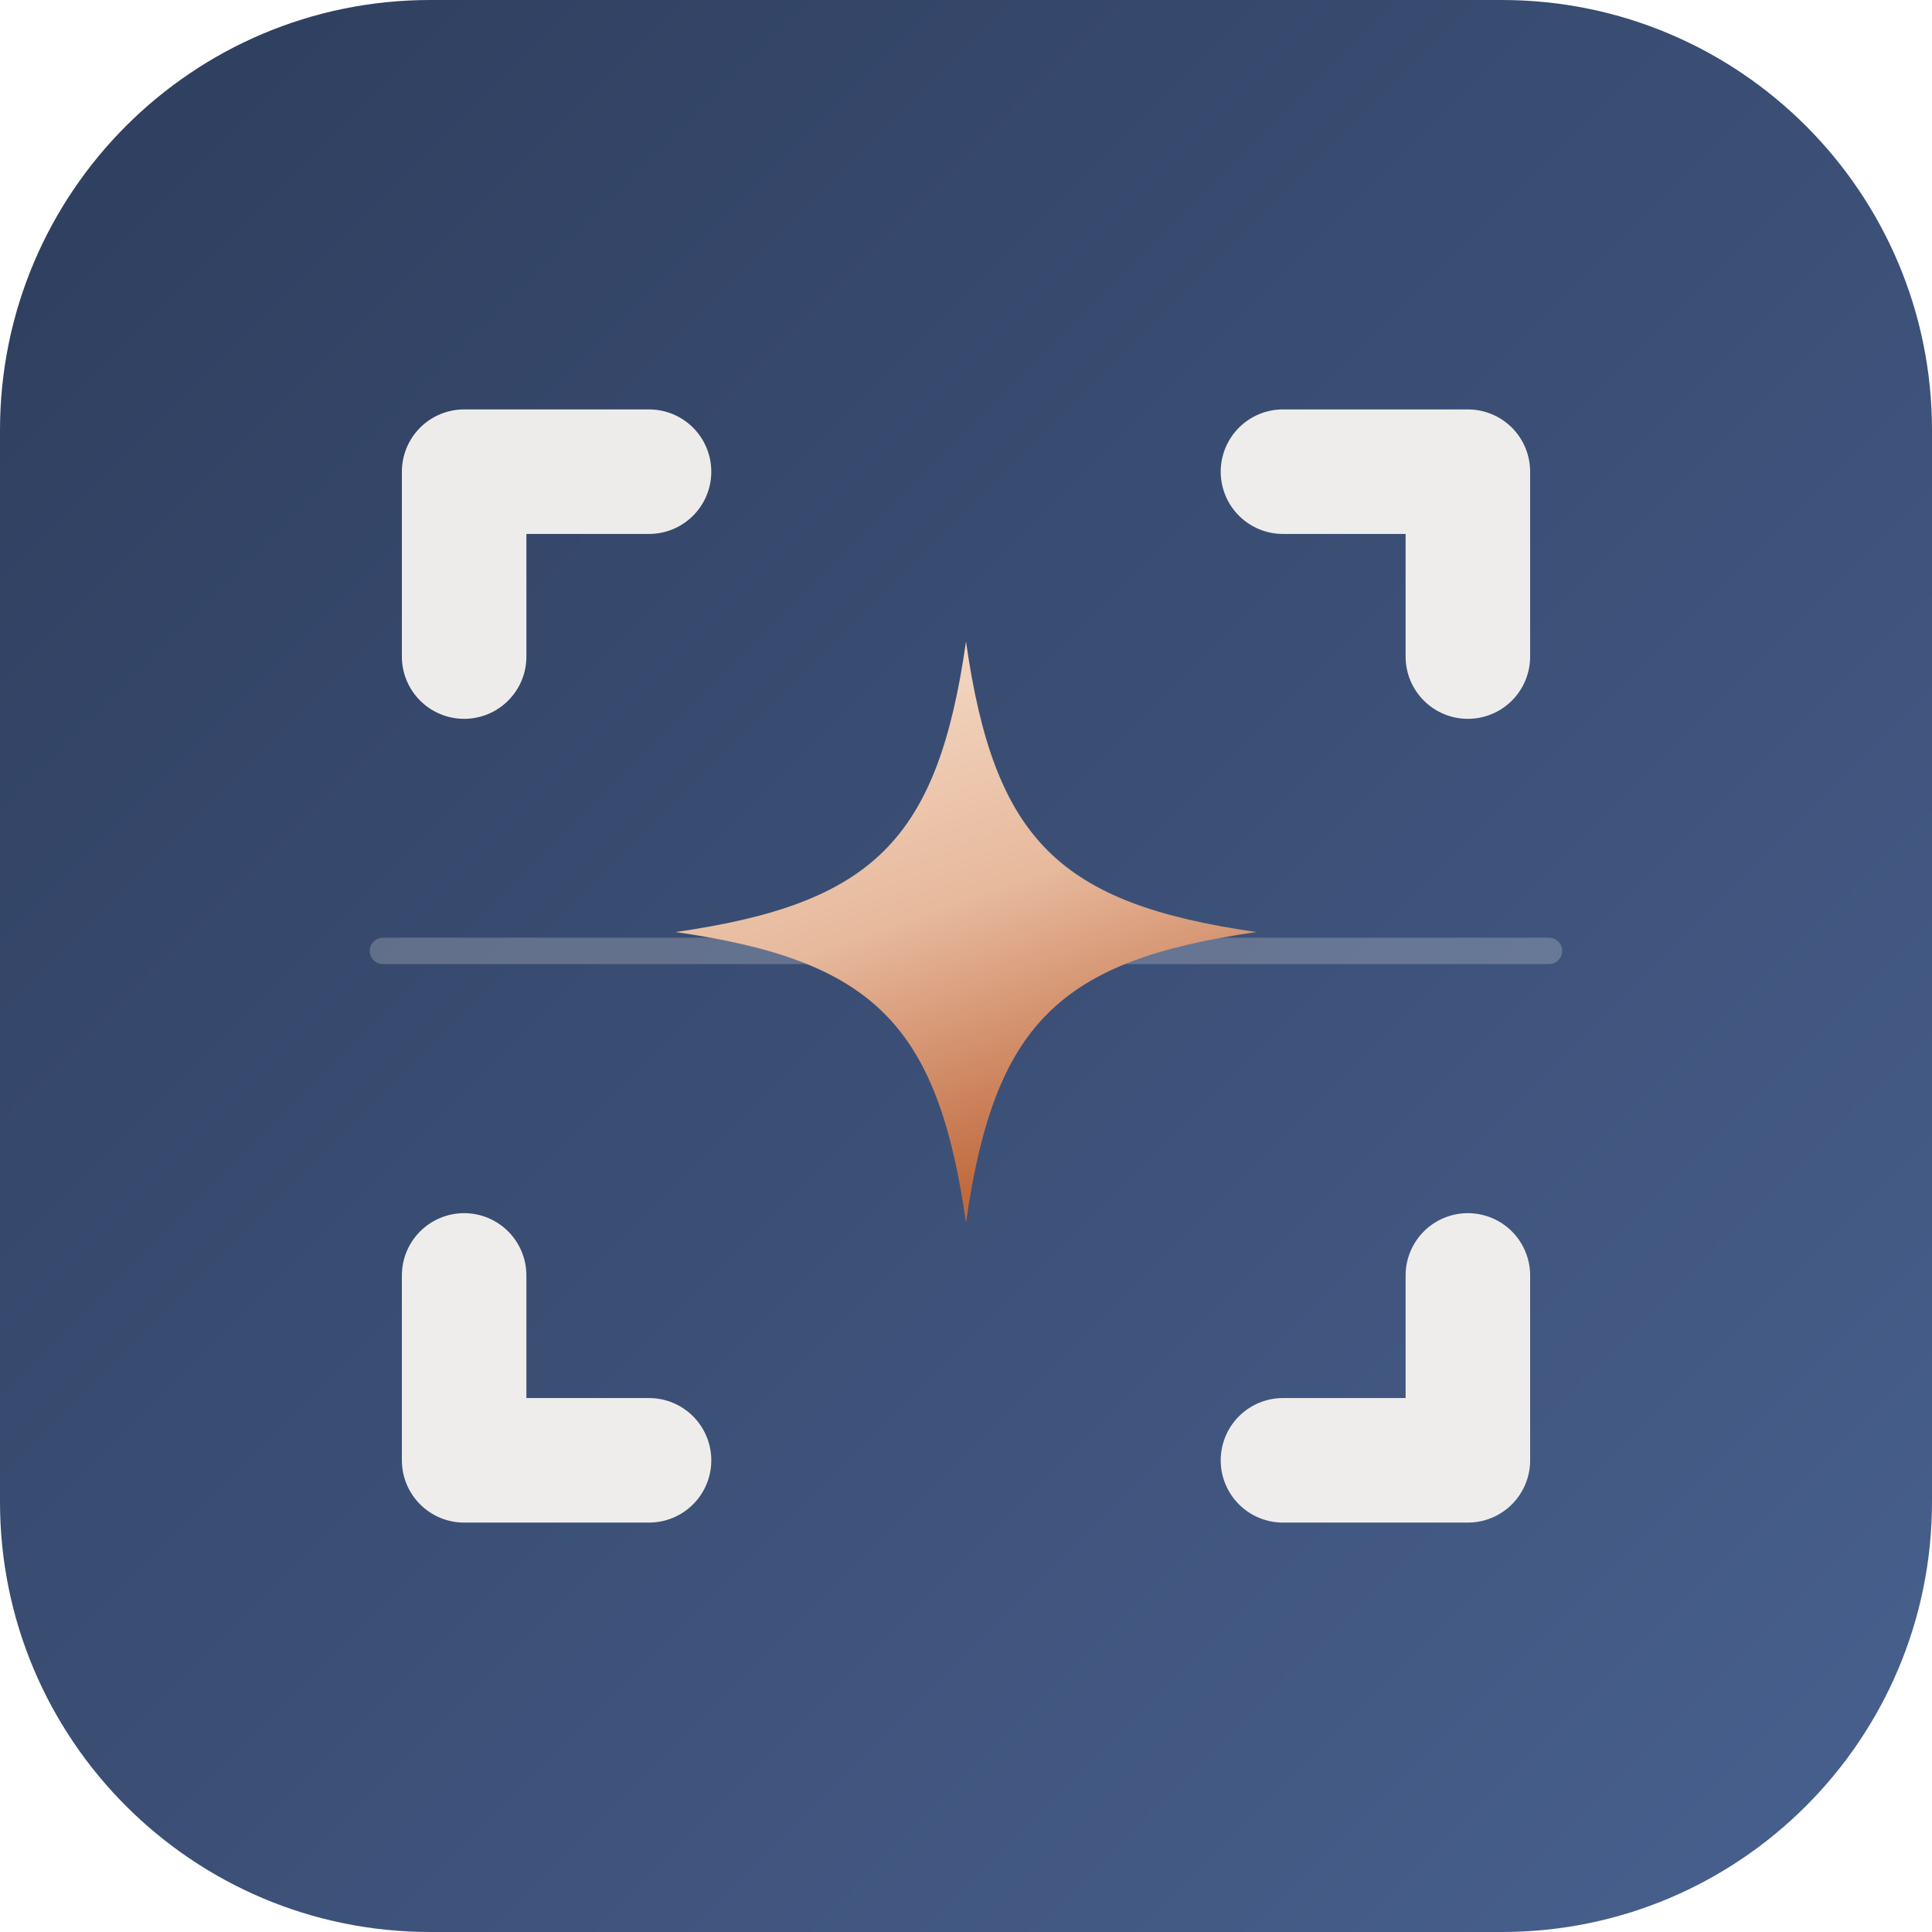
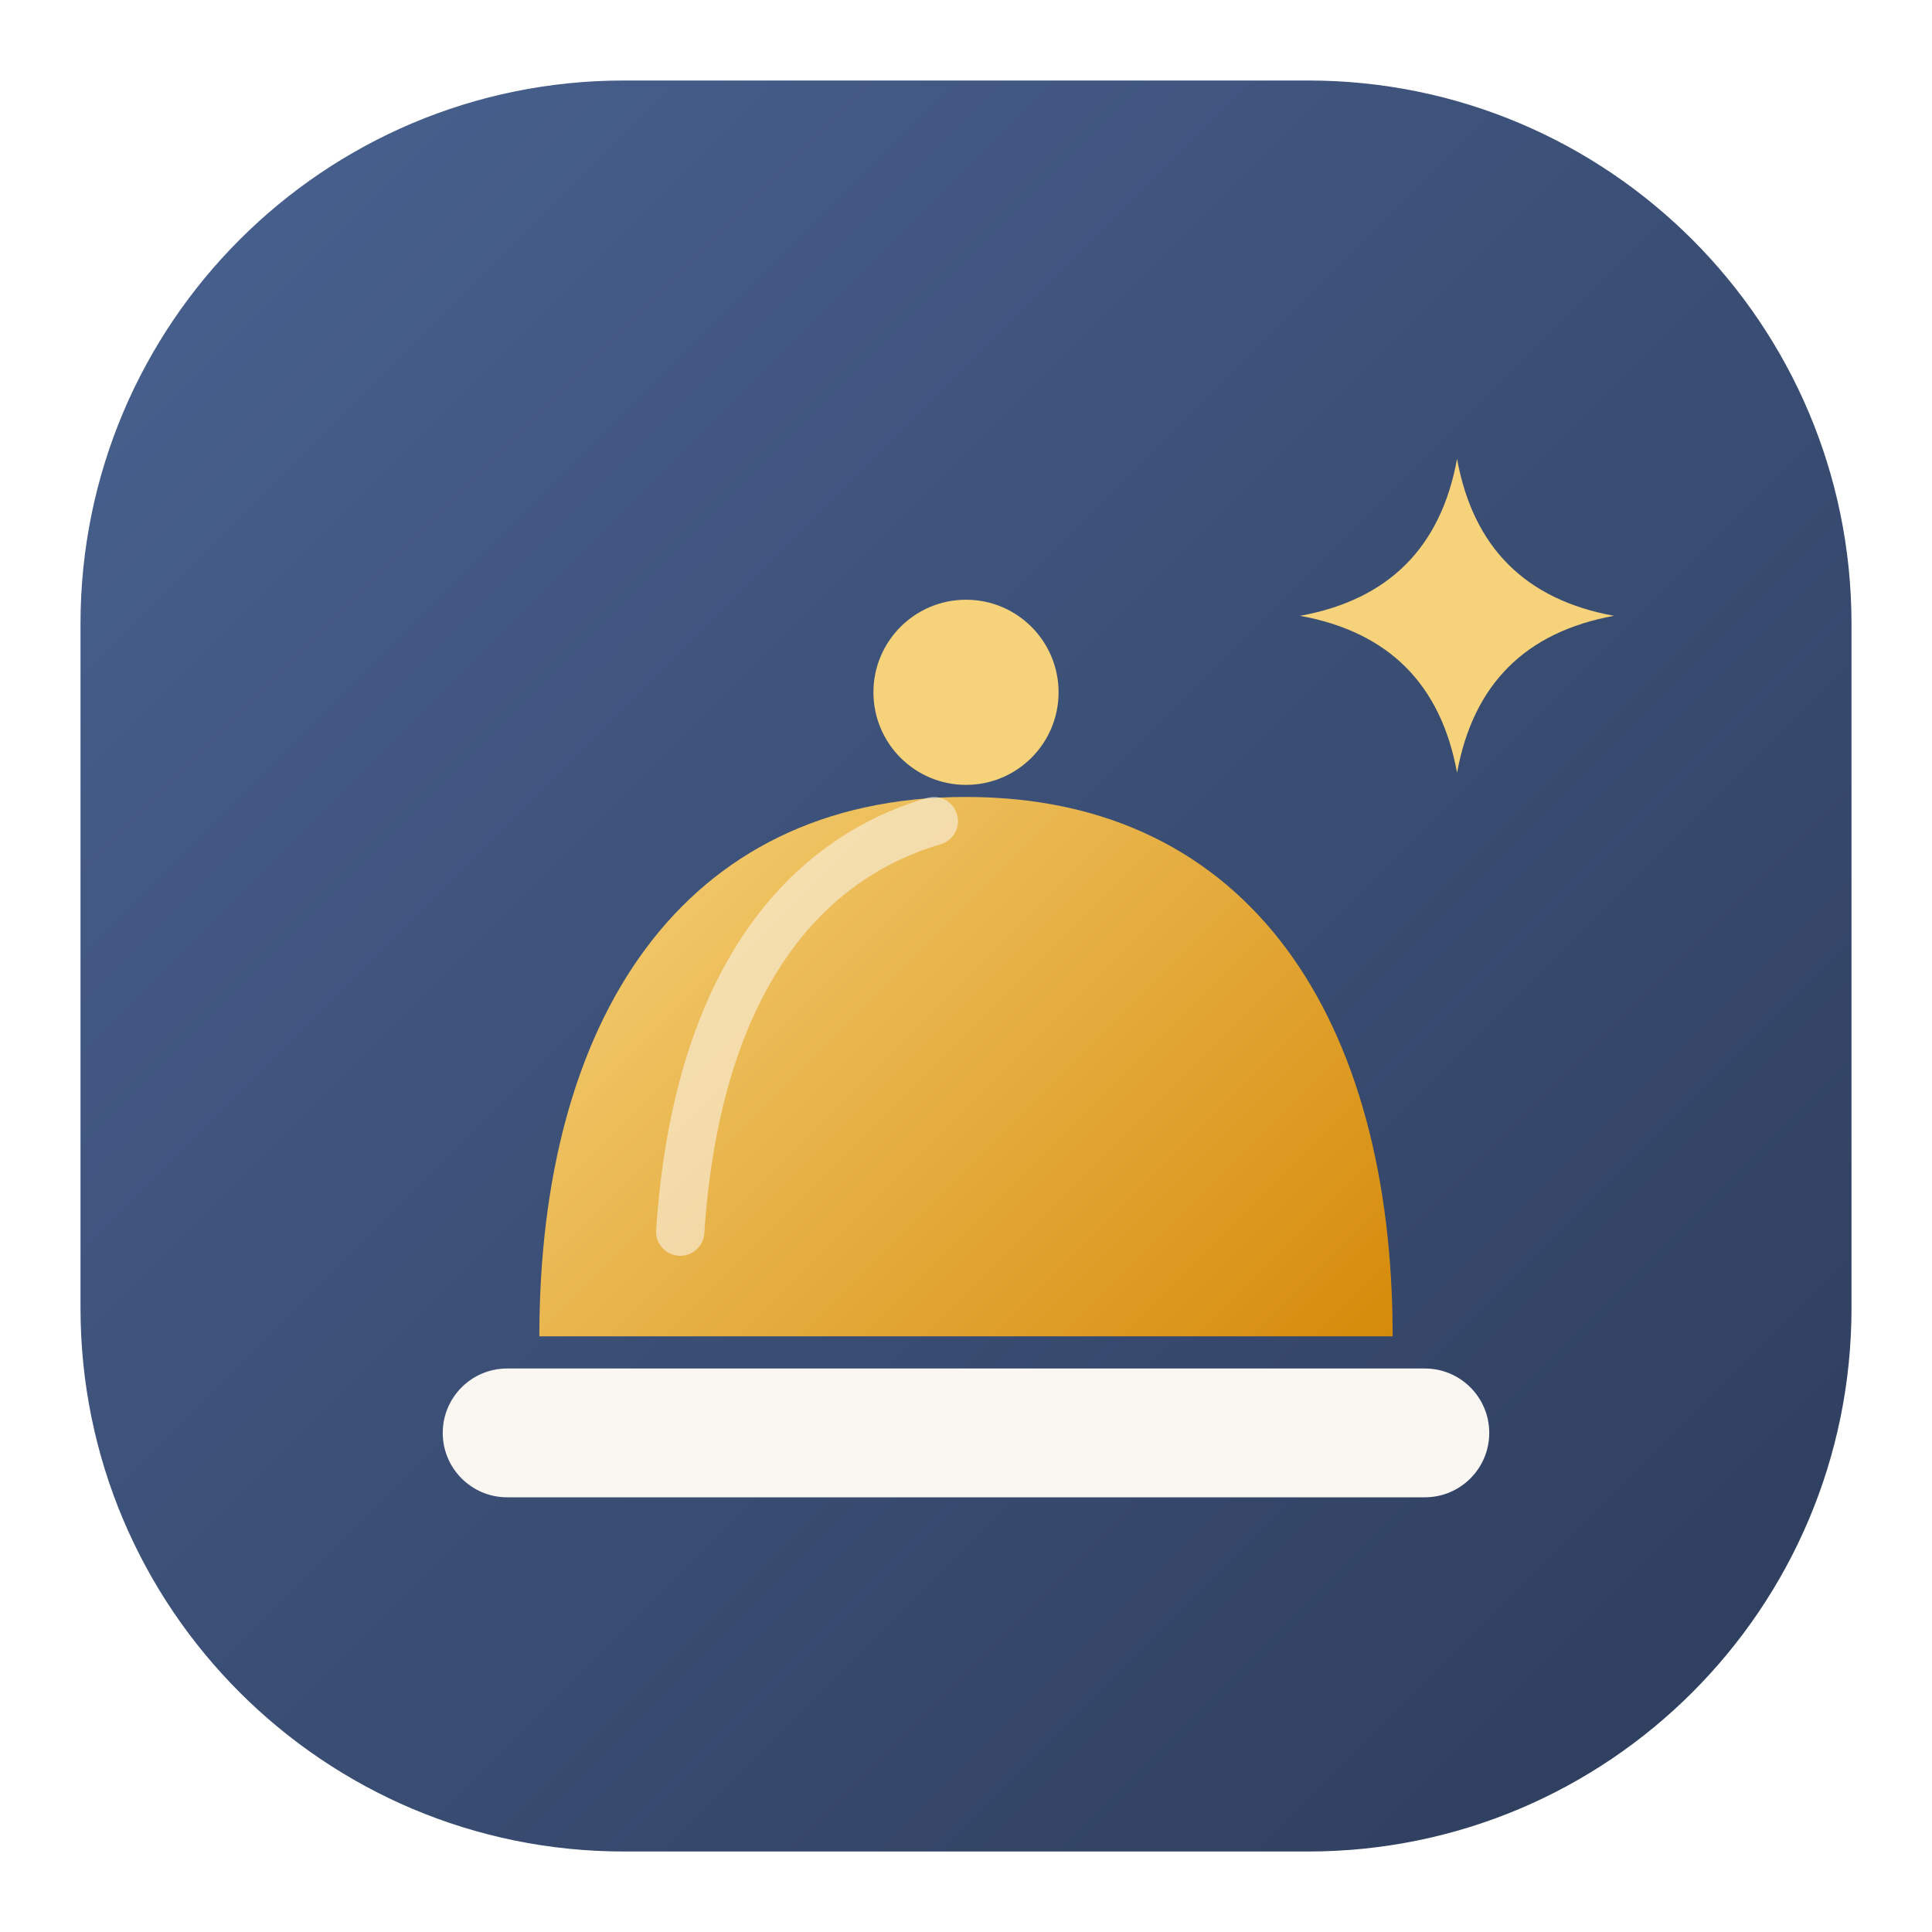
- <svg xmlns="http://www.w3.org/2000/svg" width="1024" height="1024" viewBox="0 0 1024 1024" role="img" aria-label="观星台">
+ <svg xmlns="http://www.w3.org/2000/svg" viewBox="0 0 48 48" fill="none">
  <defs>
-     <linearGradient id="bg" x1="0" y1="0" x2="1" y2="1">
-       <stop offset="0%" stop-color="#2e3d5c" />
-       <stop offset="100%" stop-color="#48618f" />
+     <linearGradient id="bb-bg" x1="3" y1="3" x2="45" y2="45" gradientUnits="userSpaceOnUse">
+       <stop offset="0" stop-color="#48618f" />
+       <stop offset="1" stop-color="#2e3d5c" />
    </linearGradient>
-     <linearGradient id="gold" x1="0" y1="0" x2="0.35" y2="1">
-       <stop offset="0%" stop-color="#f7e2cf" />
-       <stop offset="55%" stop-color="#e7b99d" />
-       <stop offset="100%" stop-color="#c06a3e" />
+     <linearGradient id="bb-gold" x1="16" y1="17" x2="34" y2="35" gradientUnits="userSpaceOnUse">
+       <stop offset="0" stop-color="#f6d27a" />
+       <stop offset="1" stop-color="#d48806" />
    </linearGradient>
  </defs>
-   <rect width="1024" height="1024" rx="228" fill="url(#bg)" />
-   <g fill="none" stroke="#faf7f2" stroke-width="66" stroke-linecap="round" stroke-linejoin="round" opacity="0.94">
-     <path d="M344 250 H246 V348" />
-     <path d="M680 250 H778 V348" />
-     <path d="M344 774 H246 V676" />
-     <path d="M680 774 H778 V676" />
-   </g>
-   <rect x="196" y="497" width="632" height="14" rx="7" fill="#faf7f2" opacity="0.22" />
-   <path d="M512 340 C527 445 561 479 666 494 C561 509 527 543 512 648 C497 543 463 509 358 494 C463 479 497 445 512 340 Z" fill="url(#gold)" />
+   <rect x="2" y="2" width="44" height="44" rx="13.5" fill="url(#bb-bg)" />
+   <path d="M13.4 33.2 C13.4 25.4 16.9 19.8 24 19.8 C31.1 19.8 34.6 25.4 34.6 33.2 Z" fill="url(#bb-gold)" />
+   <path d="M16.9 30.6 C17.3 24.6 19.8 21.4 23.2 20.4" stroke="#faf7f2" stroke-opacity="0.55" stroke-width="1.2" stroke-linecap="round" />
+   <circle cx="24" cy="17.2" r="2.3" fill="#f6d27a" />
+   <rect x="11" y="34" width="26" height="3.2" rx="1.6" fill="#faf7f2" />
+   <path d="M36.2 11.4 C36.6 13.6 37.9 14.9 40.1 15.3 C37.9 15.7 36.6 17 36.2 19.2 C35.8 17 34.5 15.7 32.3 15.3 C34.5 14.9 35.8 13.6 36.2 11.4 Z" fill="#f6d27a" />
</svg>
